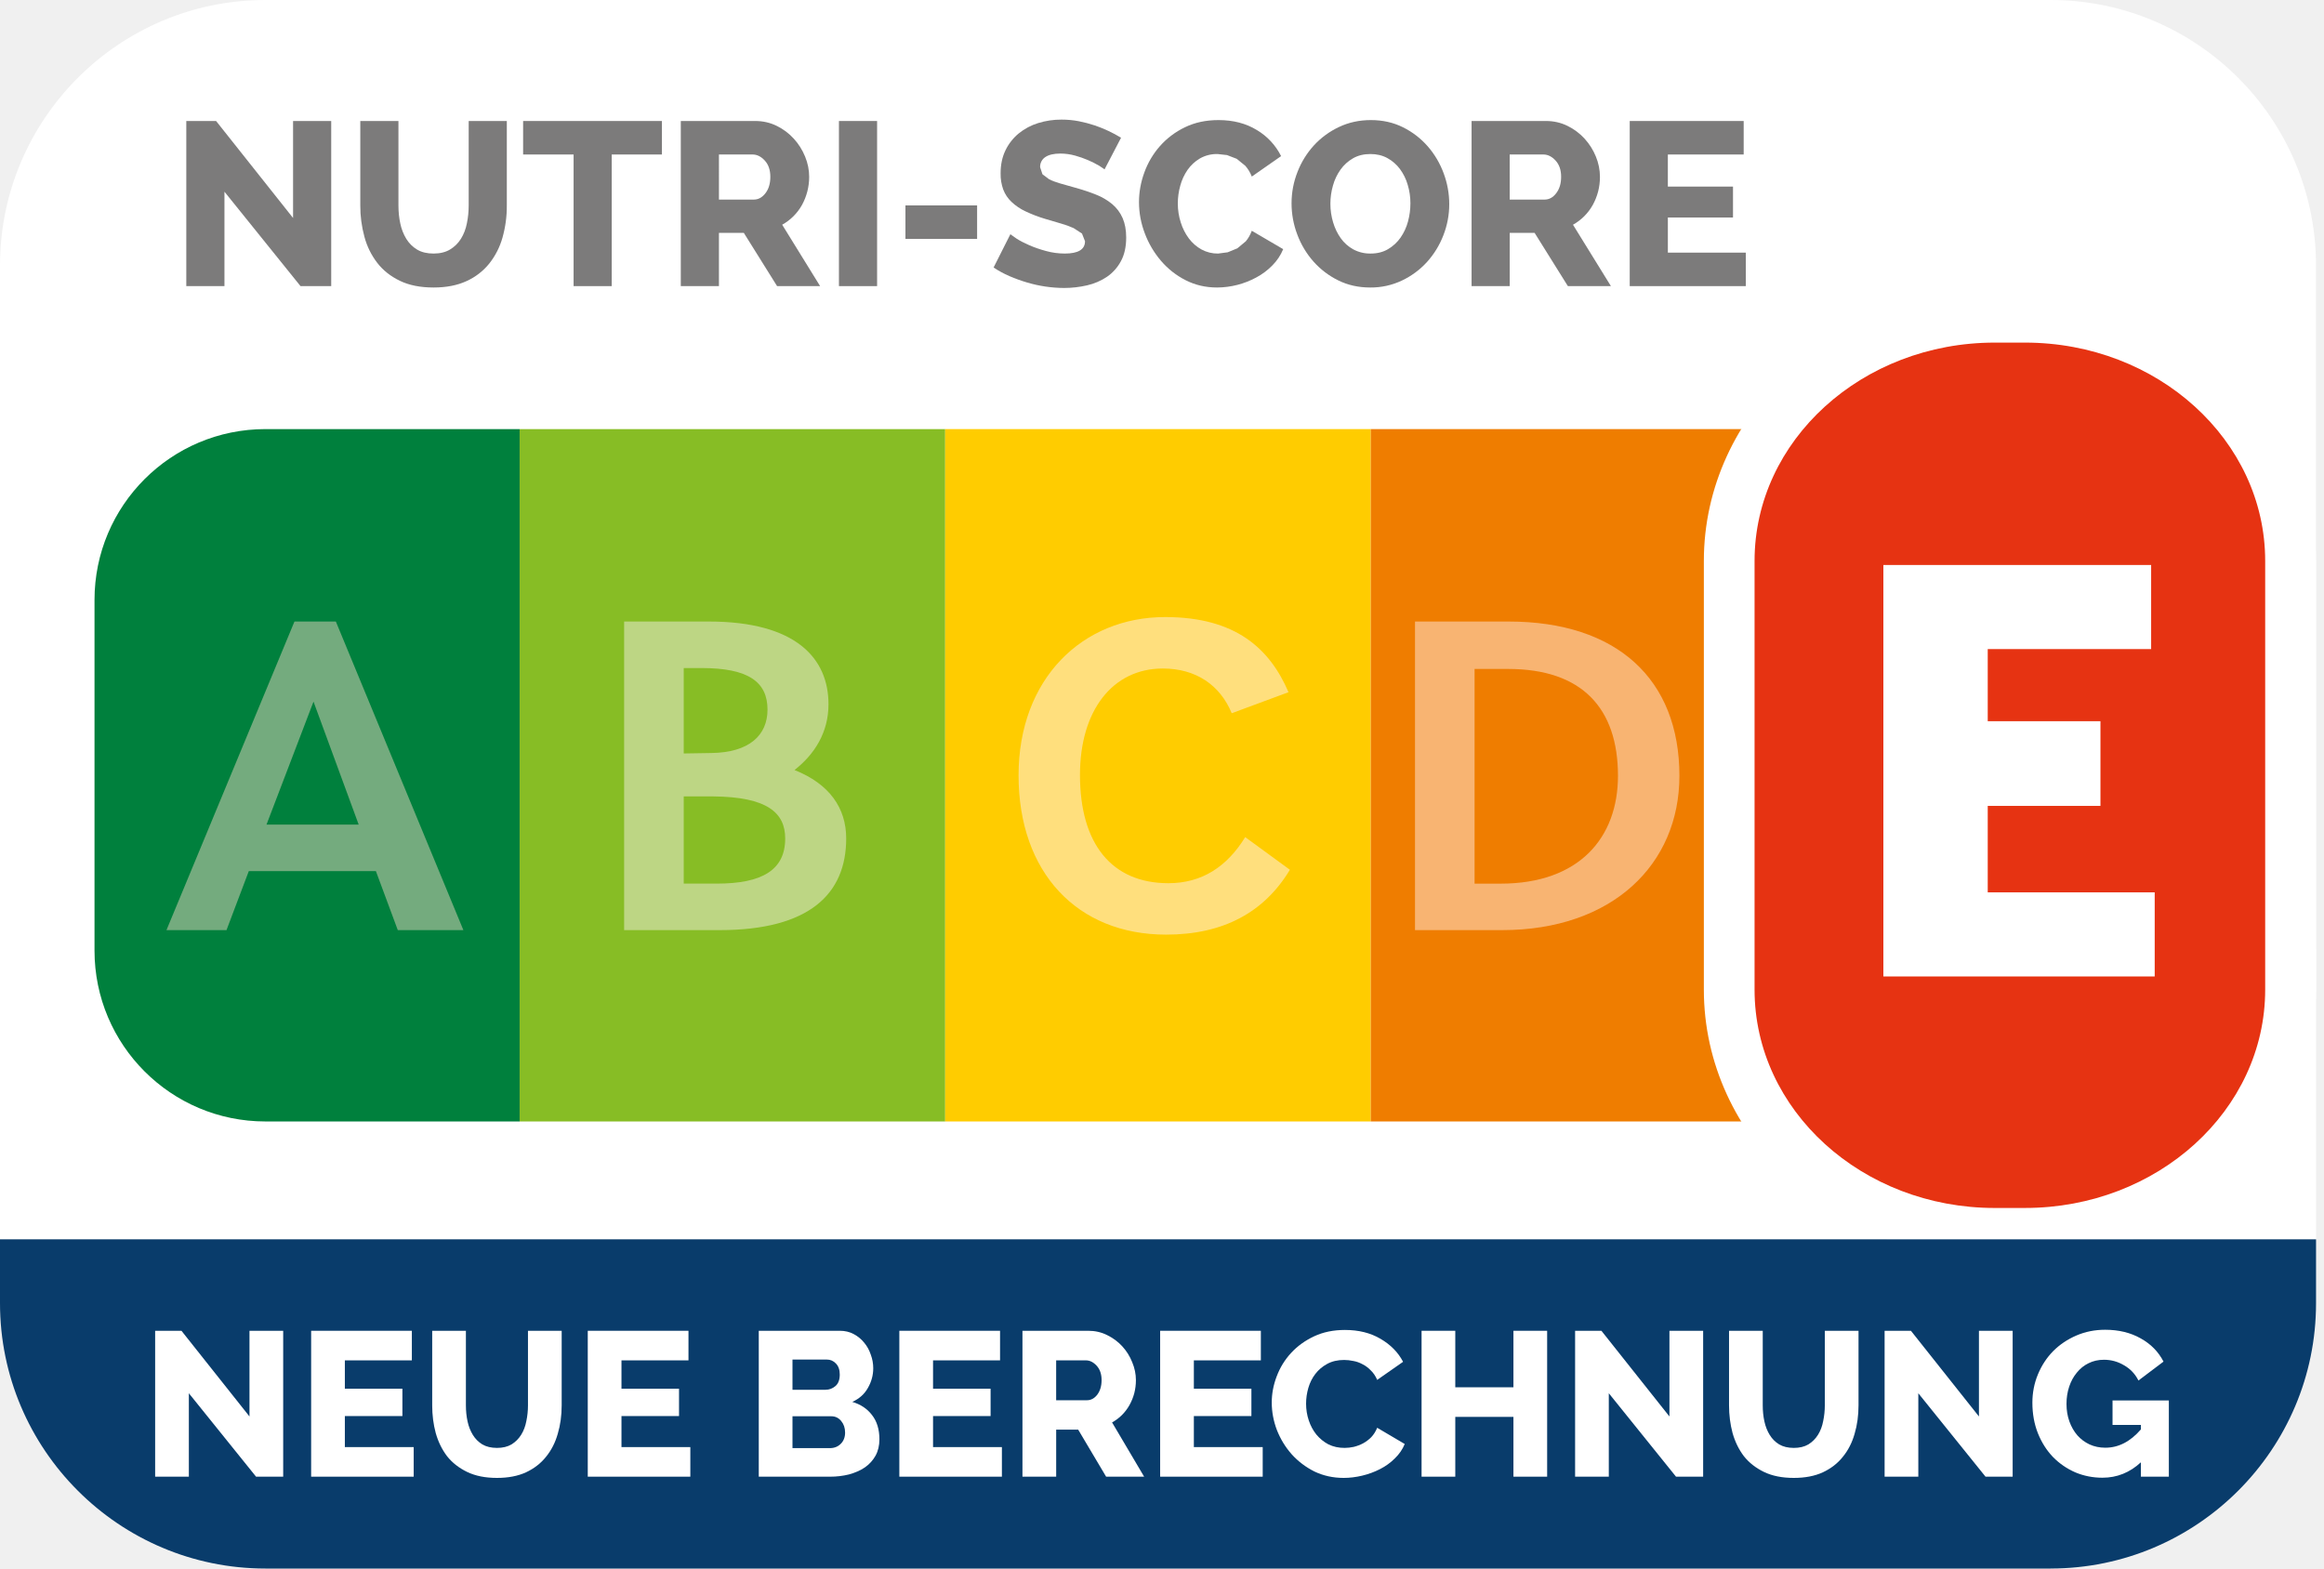
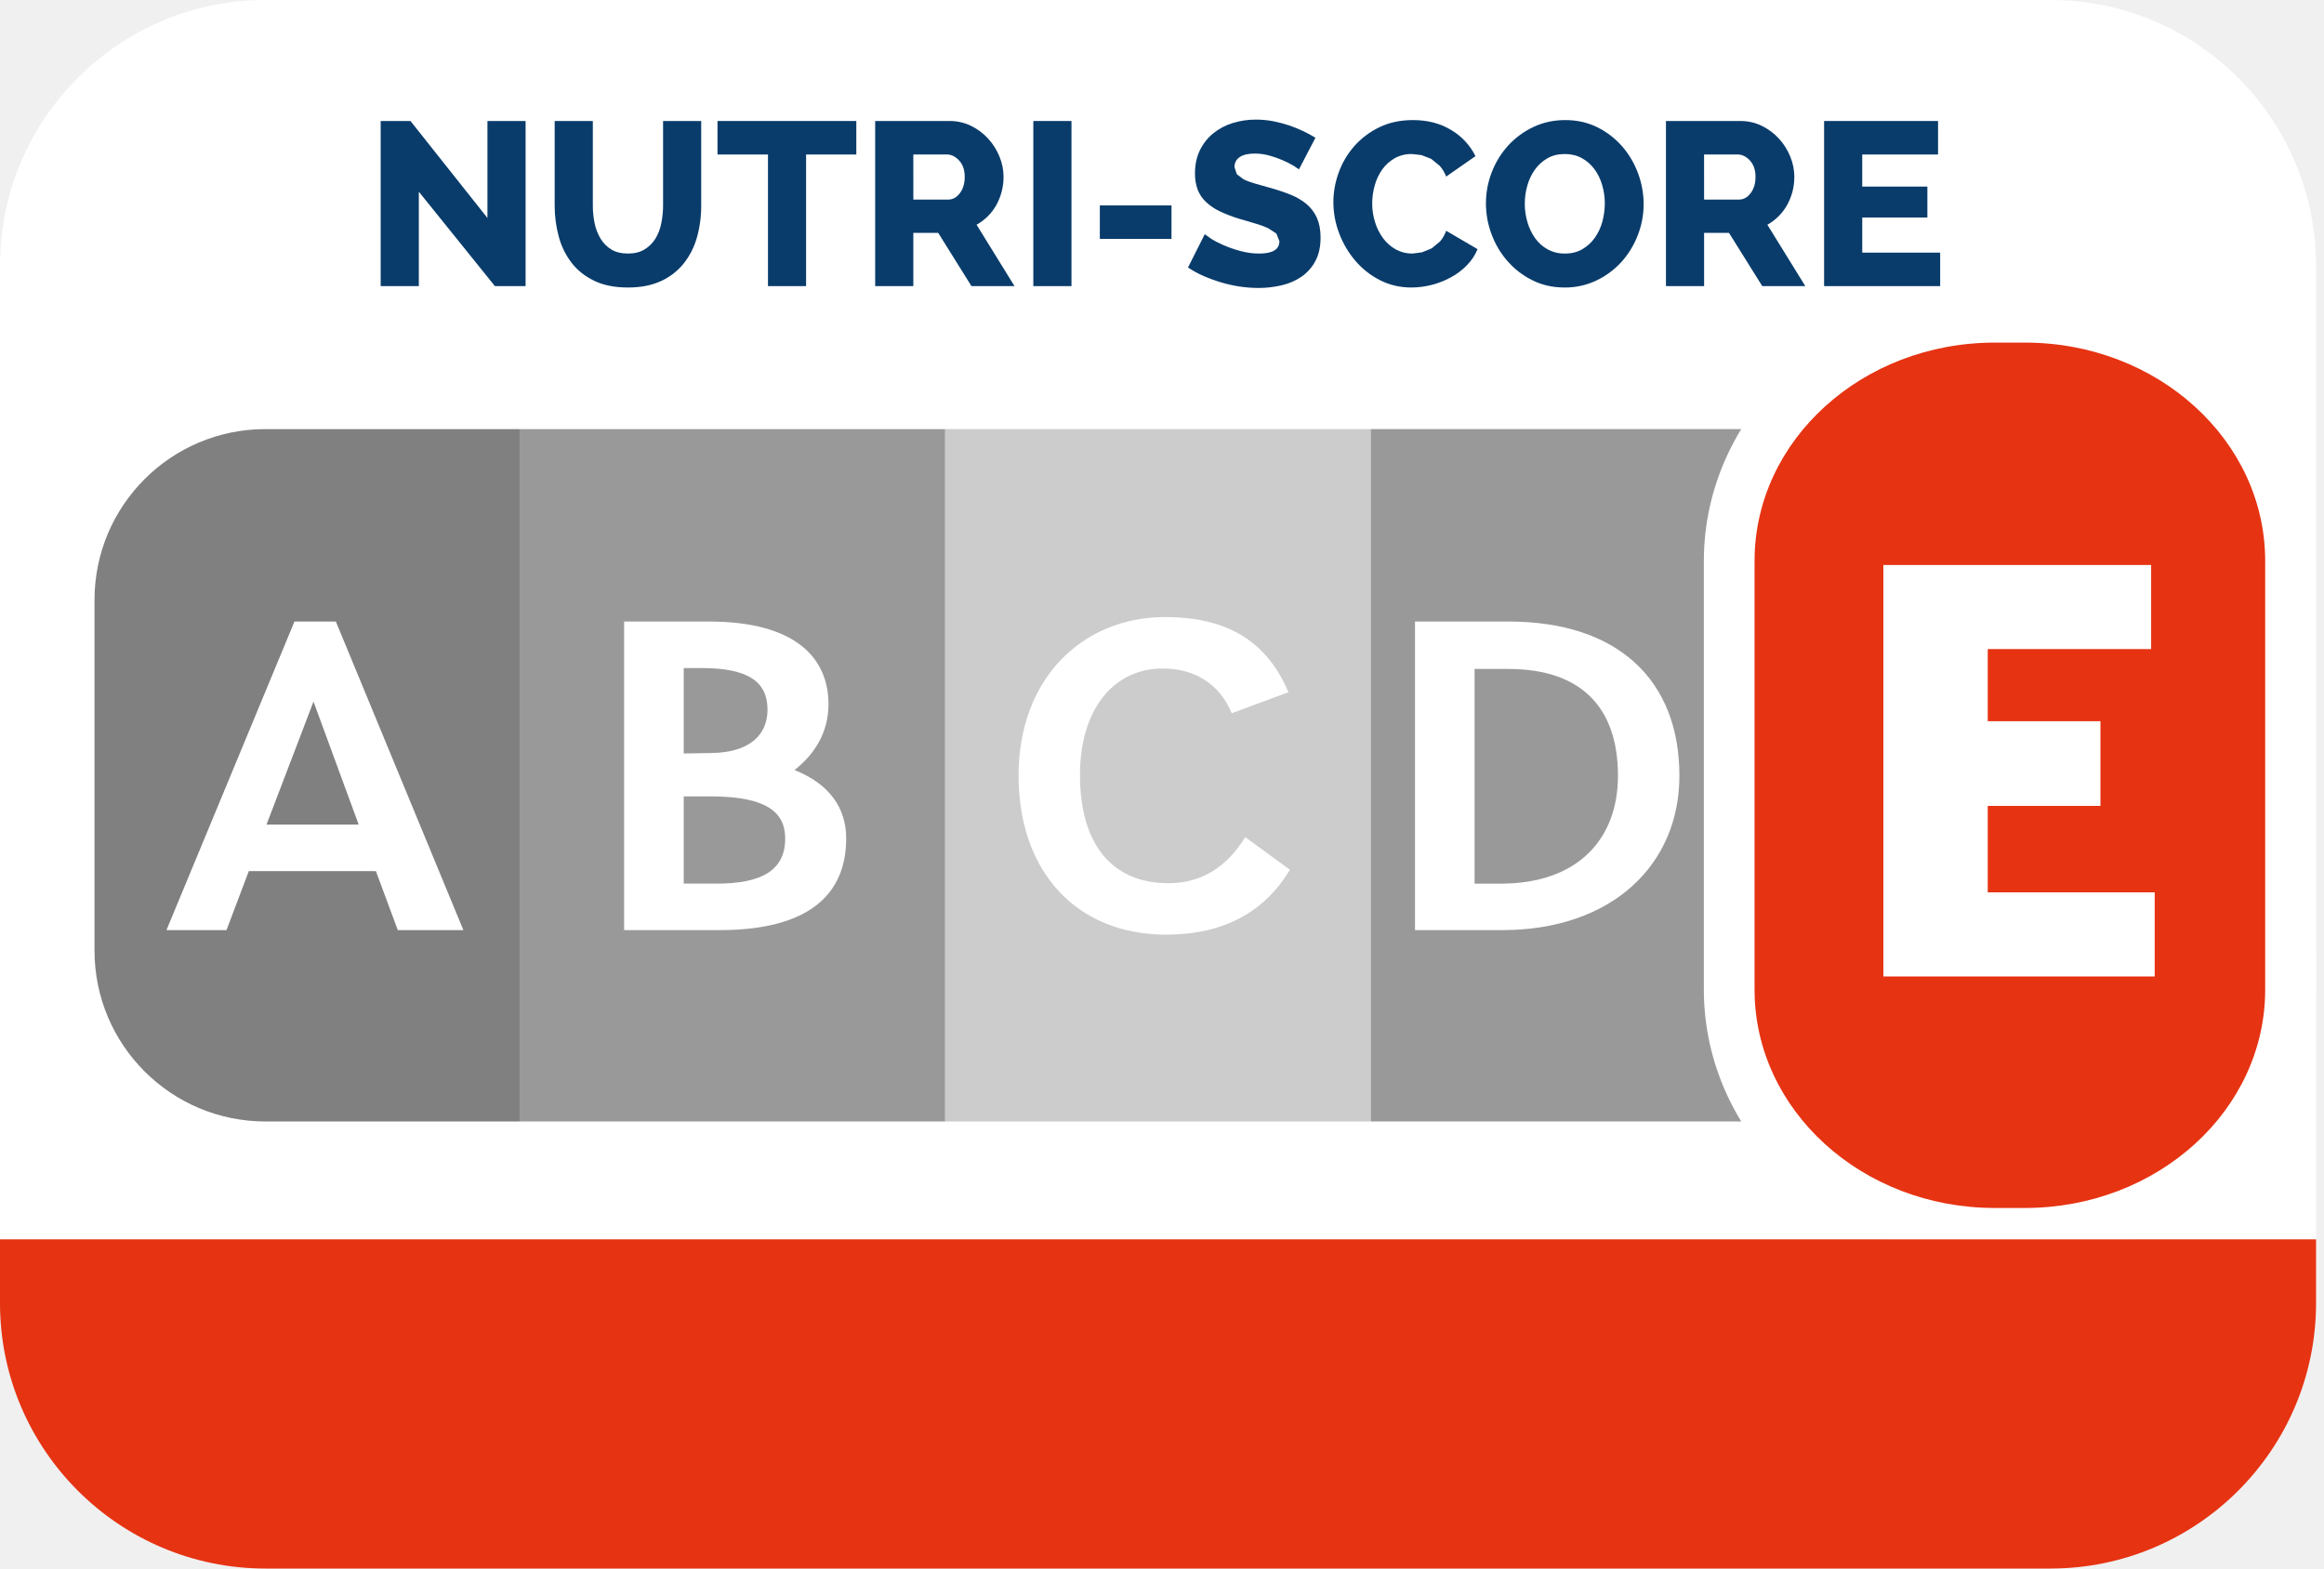
<svg xmlns="http://www.w3.org/2000/svg" id="svg2032" width="240" height="162" version="1.1" viewBox="0 0 240 162">
  <rect style="fill:#ffffff;fill-opacity:1;stroke:none;stroke-width:2.653;stroke-linecap:round;stroke-linejoin:round;paint-order:stroke fill markers" id="rect18499" width="239.178" height="30" x="0" y="98" />
  <defs id="defs2029">
    <clipPath id="clipPath1836" clipPathUnits="userSpaceOnUse">
      <path id="path1838" stroke-width="1" d="M-576.406-131.683h841.89v595.276h-841.89z" />
    </clipPath>
    <clipPath id="clipPath1817" clipPathUnits="userSpaceOnUse">
      <path id="path1819" stroke-width="1" d="M-480.445-91.617h841.89V503.66h-841.89z" />
    </clipPath>
    <clipPath id="clipPath1872" clipPathUnits="userSpaceOnUse">
      <path id="path1874" stroke-width="1" d="M-488.313-132.237h841.89v595.276h-841.89z" />
    </clipPath>
    <clipPath id="clipPath1878" clipPathUnits="userSpaceOnUse">
      <path id="path1880" stroke-width="1" d="M-519.714-136.177h841.89V459.1h-841.89z" />
    </clipPath>
    <clipPath id="clipPath1886" clipPathUnits="userSpaceOnUse">
      <path id="path1888" stroke-width="1" d="M-521.325-134.642h841.89v595.276h-841.89z" />
    </clipPath>
    <clipPath id="clipPath1892" clipPathUnits="userSpaceOnUse">
      <path id="path1894" stroke-width="1" d="M-532.144-130.648h841.89v595.276h-841.89z" />
    </clipPath>
    <clipPath id="clipPath1898" clipPathUnits="userSpaceOnUse">
      <path id="path1900" stroke-width="1" d="M-500.02-102.749h841.89v595.276h-841.89z" />
    </clipPath>
    <clipPath id="clipPath1904" clipPathUnits="userSpaceOnUse">
      <path id="path1906" stroke-width="1" d="M-522.55-115.224h841.89v595.276h-841.89z" />
    </clipPath>
    <clipPath id="clipPath1910" clipPathUnits="userSpaceOnUse">
      <path id="path1912" stroke-width="1" d="M-561.373-85.195h841.89v595.276h-841.89z" />
    </clipPath>
    <clipPath id="clipPath1916" clipPathUnits="userSpaceOnUse">
      <path id="path1918" stroke-width="1" d="M-562.786-87.568h841.89v595.276h-841.89z" />
    </clipPath>
    <clipPath id="clipPath1593" clipPathUnits="userSpaceOnUse">
      <path id="path1595" stroke-width="1" d="M-503.056-291.81h841.89v595.277h-841.89z" />
    </clipPath>
    <clipPath id="clipPath1929" clipPathUnits="userSpaceOnUse">
      <path id="path1931" stroke-width="1" d="M-503.055-239.322h841.89v595.276h-841.89z" />
    </clipPath>
    <clipPath id="clipPath1605" clipPathUnits="userSpaceOnUse">
      <path id="path1607" stroke-width="1" d="M-427.382-279.942h841.89v595.276h-841.89z" />
    </clipPath>
    <clipPath id="clipPath1618" clipPathUnits="userSpaceOnUse">
      <path id="path1620" stroke-width="1" d="M-458.785-283.881h841.89v595.276h-841.89z" />
    </clipPath>
    <clipPath id="clipPath1611" clipPathUnits="userSpaceOnUse">
      <path id="path1613" stroke-width="1" d="M-460.394-282.347h841.89v595.276h-841.89z" />
    </clipPath>
    <clipPath id="clipPath1599" clipPathUnits="userSpaceOnUse">
      <path id="path1601" stroke-width="1" d="M-471.214-278.353h841.89v595.276h-841.89z" />
    </clipPath>
    <clipPath id="clipPath1624" clipPathUnits="userSpaceOnUse">
      <path id="path1626" stroke-width="1" d="M-441.091-250.452h841.89v595.276h-841.89z" />
    </clipPath>
    <clipPath id="clipPath1630" clipPathUnits="userSpaceOnUse">
      <path id="path1632" stroke-width="1" d="M-461.62-262.929h841.89v595.276h-841.89z" />
    </clipPath>
    <clipPath id="clipPath1636" clipPathUnits="userSpaceOnUse">
      <path id="path1638" stroke-width="1" d="M-478.601-250.452h841.89v595.276h-841.89z" />
    </clipPath>
    <clipPath id="clipPath1642" clipPathUnits="userSpaceOnUse">
      <path id="path1644" stroke-width="1" d="M-420.708-232.9h841.89v595.276h-841.89z" />
    </clipPath>
    <clipPath id="clipPath1922" clipPathUnits="userSpaceOnUse">
      <path id="path1924" stroke-width="1" d="M-422.121-235.273h841.89v595.276h-841.89z" />
    </clipPath>
    <clipPath id="clipPath1866" clipPathUnits="userSpaceOnUse">
      <path id="path1868" stroke-width="1" d="M-625.833-291.81h841.89v595.277h-841.89z" />
    </clipPath>
    <clipPath id="clipPath1717" clipPathUnits="userSpaceOnUse">
      <path id="path1719" stroke-width="1" d="M-625.833-239.322h841.89v595.276h-841.89z" />
    </clipPath>
    <clipPath id="clipPath1729" clipPathUnits="userSpaceOnUse">
      <path id="path1731" stroke-width="1" d="M-542.292-239.322h841.89v595.276h-841.89z" />
    </clipPath>
    <clipPath id="clipPath1735" clipPathUnits="userSpaceOnUse">
      <path id="path1737" stroke-width="1" d="M-586.47-262.929h841.89v595.276h-841.89z" />
    </clipPath>
    <clipPath id="clipPath1741" clipPathUnits="userSpaceOnUse">
      <path id="path1743" stroke-width="1" d="M-601.38-250.452h841.89v595.276h-841.89z" />
    </clipPath>
    <clipPath id="clipPath1747" clipPathUnits="userSpaceOnUse">
      <path id="path1749" stroke-width="1" d="M-550.16-279.942h841.89v595.276h-841.89z" />
    </clipPath>
    <clipPath id="clipPath1759" clipPathUnits="userSpaceOnUse">
      <path id="path1761" stroke-width="1" d="M-581.562-283.881h841.89v595.276h-841.89z" />
    </clipPath>
    <clipPath id="clipPath1765" clipPathUnits="userSpaceOnUse">
      <path id="path1767" stroke-width="1" d="M-583.172-282.347h841.89v595.276h-841.89z" />
    </clipPath>
    <clipPath id="clipPath1773" clipPathUnits="userSpaceOnUse">
      <path id="path1775" stroke-width="1" d="M-593.991-278.353h841.89v595.276h-841.89z" />
    </clipPath>
    <clipPath id="clipPath1779" clipPathUnits="userSpaceOnUse">
      <path id="path1781" stroke-width="1" d="M-563.464-232.9h841.89v595.276h-841.89z" />
    </clipPath>
    <clipPath id="clipPath1785" clipPathUnits="userSpaceOnUse">
      <path id="path1787" stroke-width="1" d="M-564.877-235.273h841.89v595.276h-841.89z" />
    </clipPath>
    <clipPath id="clipPath1792" clipPathUnits="userSpaceOnUse">
      <path id="path1794" stroke-width="1" d="M-503.055-216.392h841.89v595.276h-841.89z" />
    </clipPath>
    <clipPath id="clipPath1753" clipPathUnits="userSpaceOnUse">
      <path id="path1755" stroke-width="1" d="M-503.055-163.905h841.89v595.276h-841.89z" />
    </clipPath>
    <clipPath id="clipPath1723" clipPathUnits="userSpaceOnUse">
      <path id="path1725" stroke-width="1" d="M-419.514-163.905h841.89v595.276h-841.89z" />
    </clipPath>
    <clipPath id="clipPath1798" clipPathUnits="userSpaceOnUse">
      <path id="path1800" stroke-width="1" d="M-427.382-204.525h841.89v595.276h-841.89z" />
    </clipPath>
    <clipPath id="clipPath1804" clipPathUnits="userSpaceOnUse">
      <path id="path1806" stroke-width="1" d="M-458.784-208.465h841.89v595.276h-841.89z" />
    </clipPath>
    <clipPath id="clipPath1810" clipPathUnits="userSpaceOnUse">
      <path id="path1812" stroke-width="1" d="M-460.394-206.93h841.89v595.276h-841.89z" />
    </clipPath>
    <clipPath id="clipPath1823" clipPathUnits="userSpaceOnUse">
      <path id="path1825" stroke-width="1" d="M-471.213-202.936h841.89V392.34h-841.89z" />
    </clipPath>
    <clipPath id="clipPath1830" clipPathUnits="userSpaceOnUse">
      <path id="path1832" stroke-width="1" d="M-437.456-175.036h841.89V420.24h-841.89z" />
    </clipPath>
    <clipPath id="clipPath1848" clipPathUnits="userSpaceOnUse">
      <path id="path1850" stroke-width="1" d="M-480.209-175.036h841.89V420.24h-841.89z" />
    </clipPath>
    <clipPath id="clipPath1842" clipPathUnits="userSpaceOnUse">
      <path id="path1844" stroke-width="1" d="M-460.551-157.483h841.89v595.276h-841.89z" />
    </clipPath>
    <clipPath id="clipPath1854" clipPathUnits="userSpaceOnUse">
      <path id="path1856" stroke-width="1" d="M-461.964-159.856h841.89V435.42h-841.89z" />
    </clipPath>
    <clipPath id="clipPath1860" clipPathUnits="userSpaceOnUse">
      <path id="path1862" stroke-width="1" d="M-452.876-180.763h841.89v595.276h-841.89z" />
    </clipPath>
    <clipPath id="clipPath1648" clipPathUnits="userSpaceOnUse">
      <path id="path1650" stroke-width="1" d="M-625.835-216.392h841.89v595.276h-841.89z" />
    </clipPath>
    <clipPath id="clipPath1655" clipPathUnits="userSpaceOnUse">
      <path id="path1657" stroke-width="1" d="M-625.833-163.905h841.89v595.276h-841.89z" />
    </clipPath>
    <clipPath id="clipPath1661" clipPathUnits="userSpaceOnUse">
      <path id="path1663" stroke-width="1" d="M-542.292-163.905h841.89v595.276h-841.89z" />
    </clipPath>
    <clipPath id="clipPath1673" clipPathUnits="userSpaceOnUse">
      <path id="path1675" stroke-width="1" d="M-550.16-204.525h841.89v595.276h-841.89z" />
    </clipPath>
    <clipPath id="clipPath1667" clipPathUnits="userSpaceOnUse">
      <path id="path1669" stroke-width="1" d="M-581.562-208.465h841.89v595.276h-841.89z" />
    </clipPath>
    <clipPath id="clipPath1687" clipPathUnits="userSpaceOnUse">
      <path id="path1689" stroke-width="1" d="M-583.173-206.93h841.89v595.276h-841.89z" />
    </clipPath>
    <clipPath id="clipPath1680" clipPathUnits="userSpaceOnUse">
      <path id="path1682" stroke-width="1" d="M-593.993-202.935h841.89V392.34h-841.89z" />
    </clipPath>
    <clipPath id="clipPath1693" clipPathUnits="userSpaceOnUse">
      <path id="path1695" stroke-width="1" d="M-561.868-175.036h841.89V420.24h-841.89z" />
    </clipPath>
    <clipPath id="clipPath1699" clipPathUnits="userSpaceOnUse">
      <path id="path1701" stroke-width="1" d="M-582.388-187.512h841.89v595.276h-841.89z" />
    </clipPath>
    <clipPath id="clipPath1705" clipPathUnits="userSpaceOnUse">
      <path id="path1707" stroke-width="1" d="M-603.22-157.483h841.89v595.276h-841.89z" />
    </clipPath>
    <clipPath id="clipPath1711" clipPathUnits="userSpaceOnUse">
      <path id="path1713" stroke-width="1" d="M-604.633-159.856h841.89V435.42h-841.89z" />
    </clipPath>
    <clipPath id="clipPath1836-3" clipPathUnits="userSpaceOnUse">
      <path id="path1838-6" stroke-width="1" d="M-576.406-131.683h841.89v595.276h-841.89z" />
    </clipPath>
    <clipPath id="clipPath1817-7" clipPathUnits="userSpaceOnUse">
      <path id="path1819-5" stroke-width="1" d="M-480.445-91.617h841.89V503.66h-841.89z" />
    </clipPath>
    <clipPath id="clipPath1872-3" clipPathUnits="userSpaceOnUse">
      <path id="path1874-5" stroke-width="1" d="M-488.313-132.237h841.89v595.276h-841.89z" />
    </clipPath>
    <clipPath id="clipPath1878-6" clipPathUnits="userSpaceOnUse">
      <path id="path1880-2" stroke-width="1" d="M-519.714-136.177h841.89V459.1h-841.89z" />
    </clipPath>
    <clipPath id="clipPath1886-9" clipPathUnits="userSpaceOnUse">
      <path id="path1888-1" stroke-width="1" d="M-521.325-134.642h841.89v595.276h-841.89z" />
    </clipPath>
    <clipPath id="clipPath1892-2" clipPathUnits="userSpaceOnUse">
      <path id="path1894-7" stroke-width="1" d="M-532.144-130.648h841.89v595.276h-841.89z" />
    </clipPath>
    <clipPath id="clipPath1898-0" clipPathUnits="userSpaceOnUse">
      <path id="path1900-9" stroke-width="1" d="M-500.02-102.749h841.89v595.276h-841.89z" />
    </clipPath>
    <clipPath id="clipPath1904-3" clipPathUnits="userSpaceOnUse">
      <path id="path1906-6" stroke-width="1" d="M-522.55-115.224h841.89v595.276h-841.89z" />
    </clipPath>
    <clipPath id="clipPath1910-0" clipPathUnits="userSpaceOnUse">
      <path id="path1912-6" stroke-width="1" d="M-561.373-85.195h841.89v595.276h-841.89z" />
    </clipPath>
    <clipPath id="clipPath1916-2" clipPathUnits="userSpaceOnUse">
      <path id="path1918-6" stroke-width="1" d="M-562.786-87.568h841.89v595.276h-841.89z" />
    </clipPath>
    <clipPath id="clipPath2322" clipPathUnits="userSpaceOnUse">
      <path id="path2324" stroke-width="1" d="M-537.03-102.748h841.89v595.276h-841.89z" />
    </clipPath>
+     <clipPath id="clipPath1605-8" clipPathUnits="userSpaceOnUse">
+       <path id="path1607-3" stroke-width="1" d="m -427.382,-279.942 h 841.89 v 595.276 h -841.89 z" />
+     </clipPath>
+     <clipPath id="clipPath1618-5" clipPathUnits="userSpaceOnUse">
+       <path id="path1620-1" stroke-width="1" d="m -458.785,-283.881 h 841.89 v 595.276 h -841.89 z" />
+     </clipPath>
+     <clipPath id="clipPath1611-2" clipPathUnits="userSpaceOnUse">
+       <path id="path1613-0" stroke-width="1" d="m -460.394,-282.347 h 841.89 v 595.276 h -841.89 z" />
+     </clipPath>
+     <clipPath id="clipPath1599-1" clipPathUnits="userSpaceOnUse">
+       <path id="path1601-6" stroke-width="1" d="m -471.214,-278.353 h 841.89 v 595.276 h -841.89 z" />
+     </clipPath>
  </defs>
-   <g id="layer1">
-     <g id="g2493">
-       <g id="g2395" fill-opacity="1" fill-rule="nonzero" stroke="none">
-         <path id="path612" fill="#fff" d="M239.174 27.41c0-15.112-12.296-27.41-27.408-27.41H27.411C12.295 0 .001 12.298.001 27.41v70.768c0 15.117 12.294 27.41 27.41 27.41h162.413A31.607 31.607 0 0 0 206 130h3.118c16.568 0 30.045-12.466 30.045-27.79v-3.793l.011-.239z" clip-path="url(#clipPath1836-3)" />
-         <path id="path616" fill="#00803d" d="M27.411 115.826h26.252V44.318H27.41a17.647 17.647 0 0 0-17.65 17.647v36.211a17.65 17.65 0 0 0 17.65 17.65" clip-path="url(#clipPath1817-7)" />
-         <path id="path620" fill="#7c7b7b" d="M23.179 19.799v9.751h-3.94V12.497h3.077l7.949 10.016V12.497h3.939V29.55h-3.17z" />
-         <path id="path632" fill="#7c7b7b" d="M44.774 26.187c.67 0 1.24-.139 1.704-.419.465-.28.843-.653 1.13-1.117.289-.465.492-.997.61-1.597.122-.6.184-1.214.184-1.839v-8.719h3.937v8.72a11.894 11.894 0 0 1-.444 3.314 7.635 7.635 0 0 1-1.37 2.692 6.413 6.413 0 0 1-2.353 1.814c-.953.437-2.085.658-3.398.658-1.362 0-2.522-.23-3.484-.695-.96-.464-1.742-1.084-2.34-1.863a7.608 7.608 0 0 1-1.321-2.7 12.062 12.062 0 0 1-.422-3.22v-8.72h3.94v8.72c0 .655.063 1.282.193 1.875a4.965 4.965 0 0 0 .623 1.585c.289.463.66.832 1.116 1.103.457.274 1.022.408 1.695.408" clip-path="url(#clipPath1872-3)" />
-         <path id="path636" fill="#7c7b7b" d="M68.358 15.957h-5.186V29.55h-3.937V15.957h-5.212v-3.46h14.335z" />
-         <path id="path648" fill="#7c7b7b" d="M70.306 29.55V12.497h7.686c.801 0 1.543.17 2.223.505.68.335 1.266.777 1.763 1.322.496.545.882 1.16 1.165 1.849.282.688.42 1.384.42 2.09a5.991 5.991 0 0 1-.742 2.906 5.283 5.283 0 0 1-2.044 2.041l3.917 6.34H80.25l-3.436-5.499h-2.569v5.5zm3.94-8.937h3.6c.464 0 .866-.216 1.203-.658.338-.441.504-1.004.504-1.692 0-.706-.192-1.265-.576-1.684-.384-.415-.801-.622-1.25-.622h-3.482z" />
-         <path id="path650" fill="#7c7b7b" d="M86.638 12.497h3.94V29.55h-3.94z" />
-         <path id="path652" fill="#7c7b7b" d="M93.506 21.215h7.4v3.46h-7.4z" />
-         <path id="path664" fill="#7c7b7b" d="M114.068 17.493l-.53-.362a10.504 10.504 0 0 0-2.497-1.057 5.67 5.67 0 0 0-1.536-.214c-.675 0-1.19.119-1.551.36a1.185 1.185 0 0 0-.539 1.056l.24.722.685.514c.295.152.664.294 1.105.422.44.128.947.273 1.525.432.817.225 1.554.468 2.21.733a6.075 6.075 0 0 1 1.68.984c.464.393.822.87 1.069 1.43.247.56.373 1.234.373 2.017 0 .96-.181 1.772-.54 2.436a4.568 4.568 0 0 1-1.429 1.611 6.073 6.073 0 0 1-2.054.89 10.502 10.502 0 0 1-2.39.275 13.622 13.622 0 0 1-3.82-.565 15.906 15.906 0 0 1-1.825-.66 10.142 10.142 0 0 1-1.635-.889l1.732-3.436.647.457c.353.227.785.45 1.297.673.512.225 1.088.426 1.728.6a7.311 7.311 0 0 0 1.947.265c1.394 0 2.09-.426 2.09-1.273l-.312-.792-.865-.563a9.249 9.249 0 0 0-1.297-.47l-1.631-.481a14.214 14.214 0 0 1-2.044-.781 5.457 5.457 0 0 1-1.44-.974 3.443 3.443 0 0 1-.853-1.27 4.656 4.656 0 0 1-.275-1.682c0-.898.167-1.688.503-2.377a5.154 5.154 0 0 1 1.368-1.743 5.958 5.958 0 0 1 2.006-1.07 8.038 8.038 0 0 1 2.414-.358c.61 0 1.203.055 1.779.166.576.114 1.125.258 1.644.432a13.781 13.781 0 0 1 2.725 1.273z" clip-path="url(#clipPath1878-6)" />
-         <path id="path668" fill="#7c7b7b" d="M117.624 20.88c0-1.024.18-2.046.551-3.063a8.47 8.47 0 0 1 1.609-2.725 8.134 8.134 0 0 1 2.584-1.947c1.015-.496 2.172-.743 3.47-.743 1.52 0 2.842.344 3.963 1.032a6.494 6.494 0 0 1 2.498 2.69l-3.026 2.112a3.661 3.661 0 0 0-.673-1.116l-.89-.72-.995-.384-.975-.108a3.509 3.509 0 0 0-1.825.457 4.085 4.085 0 0 0-1.273 1.176 5.298 5.298 0 0 0-.755 1.633 6.845 6.845 0 0 0-.254 1.85c0 .672.102 1.321.303 1.946a5.5 5.5 0 0 0 .838 1.657c.362.479.797.86 1.309 1.141a3.5 3.5 0 0 0 1.706.42l.997-.131.995-.41.868-.72c.253-.296.463-.662.624-1.092l3.242 1.898a5.168 5.168 0 0 1-1.119 1.681 6.852 6.852 0 0 1-1.668 1.247 8.569 8.569 0 0 1-4.036 1.033c-1.183 0-2.269-.252-3.253-.755a8.27 8.27 0 0 1-2.547-2.006 9.478 9.478 0 0 1-1.668-2.833 8.993 8.993 0 0 1-.6-3.22" clip-path="url(#clipPath1886-9)" />
-         <path id="path672" fill="#7c7b7b" d="M141.499 29.694c-1.216 0-2.322-.247-3.315-.744a8.3 8.3 0 0 1-2.558-1.957 8.878 8.878 0 0 1-1.657-2.776 9.026 9.026 0 0 1-.59-3.216c0-1.12.204-2.202.614-3.244a8.757 8.757 0 0 1 1.704-2.751 8.34 8.34 0 0 1 2.595-1.896c1-.472 2.094-.708 3.277-.708 1.216 0 2.324.247 3.315.743a8.24 8.24 0 0 1 2.56 1.97 8.91 8.91 0 0 1 1.644 2.786 9.104 9.104 0 0 1 .576 3.171 8.791 8.791 0 0 1-.612 3.242 8.85 8.85 0 0 1-1.692 2.752 8.313 8.313 0 0 1-2.582 1.908 7.472 7.472 0 0 1-3.28.72m-4.108-8.644c0 .655.094 1.29.278 1.907.183.617.448 1.165.792 1.646a3.884 3.884 0 0 0 1.297 1.154 3.641 3.641 0 0 0 1.79.43c.689 0 1.289-.152 1.8-.457a4.11 4.11 0 0 0 1.287-1.187 5.284 5.284 0 0 0 .768-1.657 7.26 7.26 0 0 0 .252-1.885c0-.657-.093-1.295-.278-1.91a5.131 5.131 0 0 0-.803-1.634 4.01 4.01 0 0 0-1.298-1.13c-.512-.28-1.097-.419-1.754-.419-.687 0-1.287.148-1.799.444a4.094 4.094 0 0 0-1.286 1.165 5.26 5.26 0 0 0-.78 1.644 6.76 6.76 0 0 0-.266 1.889" clip-path="url(#clipPath1892-2)" />
-         <path id="path676" fill="#7c7b7b" d="M151.97 29.55V12.497h7.686c.8 0 1.54.17 2.222.505a5.892 5.892 0 0 1 1.765 1.322c.497.545.883 1.16 1.165 1.849a5.539 5.539 0 0 1 .42 2.09 6.16 6.16 0 0 1-.19 1.522 6.029 6.029 0 0 1-.554 1.384 5.274 5.274 0 0 1-2.041 2.041l3.917 6.34h-4.445l-3.435-5.499h-2.571v5.5zm3.939-8.937h3.603c.464 0 .865-.216 1.2-.658.338-.441.506-1.004.506-1.692 0-.706-.192-1.265-.576-1.684-.384-.415-.803-.622-1.249-.622h-3.487z" />
-         <path id="path680" fill="#7c7b7b" d="M180.289 26.092v3.458h-11.987V12.497h11.768v3.46h-7.83v3.314h6.727v3.193h-6.726v3.628z" />
-         <path id="path682" fill="#87bd25" d="M97.613 115.826H53.66V44.318h43.952z" />
-         <path id="path684" fill="#fc0" d="M141.562 115.826h-43.95V44.318h43.95z" />
-         <path id="path686" fill="#ef7d00" d="M185.515 115.826h-43.953V44.318h43.953z" />
-         <path id="path700" fill="#74ab7e" d="M27.522 85.165l4.854-12.702 4.666 12.702zm7.163-20.97h-4.277L17.19 96.065h6.2l2.304-6.097h13.124l2.262 6.097h6.775z" />
-         <path id="path712" fill="#bdd684" d="M70.609 91.26v-9.006h3.027c5.625.045 7.452 1.708 7.452 4.341 0 3.28-2.405 4.665-7.068 4.665zm0-13.441v-8.823h1.827c4.855 0 6.825 1.432 6.825 4.297 0 2.632-1.875 4.433-5.817 4.48zm2.597-13.627h-8.752v31.872h9.855c9.28 0 13.078-3.74 13.078-9.469 0-3.142-1.733-5.634-5.339-7.066 2.068-1.618 3.51-3.88 3.51-6.792 0-4.712-3.318-8.545-12.352-8.545" clip-path="url(#clipPath1898-0)" />
-         <path id="path716" fill="#ffdf7d" d="M120.327 63.73c-8.556 0-15.14 6.376-15.14 16.353 0 10.027 6.057 16.447 15.237 16.447 5.912 0 10.142-2.31 12.784-6.7l-4.615-3.372c-1.873 3.05-4.468 4.76-7.929 4.76-5.865 0-9.135-4.067-9.135-11.181 0-6.652 3.365-10.992 8.557-10.992 3.414 0 5.912 1.708 7.115 4.618l5.863-2.171c-1.922-4.48-5.43-7.761-12.737-7.761" clip-path="url(#clipPath1904-3)" />
-         <path id="path720" fill="#fff" d="M206 129.998c-16.566 0-30.043-12.466-30.043-27.788V57.936c0-15.324 13.477-27.79 30.043-27.79h3.118c16.568 0 30.045 12.466 30.045 27.79v44.274c0 15.322-13.477 27.788-30.045 27.788z" clip-path="url(#clipPath1910-0)" />
-         <path id="path724" fill="#e63312" d="M209.118 124.761H206c-13.7 0-24.806-10.096-24.806-22.55V57.935c0-12.455 11.106-22.551 24.806-22.551h3.118c13.702 0 24.808 10.096 24.808 22.55v44.275c0 12.455-11.106 22.551-24.808 22.551" clip-path="url(#clipPath1916-2)" />
-         <path id="path728" fill="#fff" d="M194.496 100.849V58.353h27.653v8.684h-16.875v7.45h11.64v8.747h-11.64v8.93h17.243v8.685z" />
-         <path id="path740" fill="#f8b472" d="M152.28 91.262V69.09h3.463c7.642 0 11.345 4.065 11.345 11.04 0 6.376-3.992 11.133-12.113 11.133zm3.512-27.07h-9.664v31.872h8.99c11.392 0 18.315-6.788 18.315-15.935 0-9.976-6.442-15.937-17.641-15.937" clip-path="url(#clipPath2322)" />
-       </g>
-     </g>
-   </g>
-   <path id="path16330" clip-path="url(#clipPath1593)" style="fill:#093c6b;fill-opacity:1;fill-rule:nonzero;stroke:none" d="M 0 33.997 L 0 27.407 C 2.3684734e-15 12.296 12.298 -0.003 27.412 -0.003 L 211.77 -0.003 L 211.77 -0.001 C 226.882 -0.001 239.178 12.295 239.178 27.407 L 239.178 33.997 L 0 33.997 z " transform="matrix(1,0,0,-1,0,161.997)" />
-   <g id="g5892">
-     <path d="m 19.503,143.896 v 8.617 h -3.481 v -15.069 h 2.717 l 7.025,8.851 v -8.851 h 3.481 v 15.069 h -2.802 z" style="font-weight:800;font-size:21.224px;line-height:1.25;font-family:Raleway;-inkscape-font-specification:'Raleway Ultra-Bold';fill:#ffffff;stroke-width:0.531" id="path5719" />
-     <path d="m 42.722,149.457 v 3.056 H 32.132 v -15.069 h 10.4 v 3.056 h -6.919 v 2.929 h 5.943 v 2.823 h -5.943 v 3.205 z" style="font-weight:800;font-size:21.224px;line-height:1.25;font-family:Raleway;-inkscape-font-specification:'Raleway Ultra-Bold';fill:#ffffff;stroke-width:0.531" id="path5721" />
-     <path d="m 51.318,149.542 q 0.891,0 1.507,-0.361 0.616,-0.382 0.998,-0.998 0.382,-0.616 0.531,-1.401 0.17,-0.807 0.17,-1.634 v -7.704 h 3.481 v 7.704 q 0,1.571 -0.403,2.929 -0.382,1.358 -1.21,2.377 -0.807,1.019 -2.08,1.613 -1.252,0.573 -2.993,0.573 -1.804,0 -3.078,-0.616 -1.273,-0.616 -2.08,-1.634 -0.785,-1.04 -1.167,-2.398 -0.361,-1.358 -0.361,-2.844 v -7.704 h 3.481 v 7.704 q 0,0.87 0.17,1.655 0.17,0.785 0.552,1.401 0.382,0.616 0.976,0.976 0.616,0.361 1.507,0.361 z" style="font-weight:800;font-size:21.224px;line-height:1.25;font-family:Raleway;-inkscape-font-specification:'Raleway Ultra-Bold';fill:#ffffff;stroke-width:0.531" id="path5723" />
-     <path d="m 71.29,149.457 v 3.056 H 60.699 v -15.069 h 10.4 v 3.056 h -6.919 v 2.929 h 5.943 v 2.823 h -5.943 v 3.205 z" style="font-weight:800;font-size:21.224px;line-height:1.25;font-family:Raleway;-inkscape-font-specification:'Raleway Ultra-Bold';fill:#ffffff;stroke-width:0.531" id="path5725" />
-     <path d="m 90.817,148.651 q 0,0.976 -0.403,1.698 -0.403,0.722 -1.104,1.21 -0.7,0.467 -1.634,0.722 -0.934,0.233 -1.974,0.233 h -7.344 v -15.069 h 8.384 q 0.785,0 1.422,0.34 0.637,0.34 1.082,0.891 0.446,0.531 0.679,1.231 0.255,0.679 0.255,1.401 0,1.082 -0.552,2.038 -0.531,0.955 -1.613,1.443 1.295,0.382 2.038,1.358 0.764,0.976 0.764,2.504 z m -3.544,-0.7 q 0,-0.7 -0.403,-1.189 -0.403,-0.488 -1.019,-0.488 h -4.011 v 3.29 h 3.863 q 0.679,0 1.125,-0.446 0.446,-0.446 0.446,-1.167 z m -5.433,-7.535 v 3.12 h 3.417 q 0.573,0 1.019,-0.382 0.446,-0.382 0.446,-1.189 0,-0.743 -0.403,-1.146 -0.382,-0.403 -0.934,-0.403 z" style="font-weight:800;font-size:21.224px;line-height:1.25;font-family:Raleway;-inkscape-font-specification:'Raleway Ultra-Bold';fill:#ffffff;stroke-width:0.531" id="path5727" />
-     <path d="m 103.466,149.457 v 3.056 H 92.875 v -15.069 h 10.4 v 3.056 h -6.919 v 2.929 h 5.943 v 2.823 h -5.943 v 3.205 z" style="font-weight:800;font-size:21.224px;line-height:1.25;font-family:Raleway;-inkscape-font-specification:'Raleway Ultra-Bold';fill:#ffffff;stroke-width:0.531" id="path5729" />
-     <path d="m 105.589,152.513 v -15.069 h 6.792 q 1.061,0 1.953,0.446 0.913,0.446 1.571,1.167 0.658,0.722 1.019,1.634 0.382,0.913 0.382,1.847 0,0.7 -0.17,1.358 -0.17,0.637 -0.488,1.21 -0.318,0.573 -0.785,1.04 -0.446,0.446 -1.019,0.764 l 3.311,5.603 h -3.926 l -2.886,-4.86 h -2.271 v 4.86 z m 3.481,-7.895 h 3.184 q 0.616,0 1.061,-0.573 0.446,-0.594 0.446,-1.507 0,-0.934 -0.509,-1.486 -0.509,-0.552 -1.104,-0.552 h -3.078 z" style="font-weight:800;font-size:21.224px;line-height:1.25;font-family:Raleway;-inkscape-font-specification:'Raleway Ultra-Bold';fill:#ffffff;stroke-width:0.531" id="path5731" />
-     <path d="m 130.4,149.457 v 3.056 h -10.591 v -15.069 h 10.4 v 3.056 h -6.919 v 2.929 h 5.943 v 2.823 h -5.943 v 3.205 z" style="font-weight:800;font-size:21.224px;line-height:1.25;font-family:Raleway;-inkscape-font-specification:'Raleway Ultra-Bold';fill:#ffffff;stroke-width:0.531" id="path5733" />
-     <path d="m 131.334,144.851 q 0,-1.358 0.509,-2.695 0.509,-1.358 1.486,-2.42 0.976,-1.061 2.377,-1.719 1.401,-0.658 3.184,-0.658 2.122,0 3.672,0.913 1.571,0.913 2.335,2.377 l -2.674,1.868 q -0.255,-0.594 -0.658,-0.976 -0.382,-0.403 -0.849,-0.637 -0.467,-0.255 -0.955,-0.34 -0.488,-0.106 -0.955,-0.106 -0.998,0 -1.74,0.403 -0.743,0.403 -1.231,1.04 -0.488,0.637 -0.722,1.443 -0.233,0.807 -0.233,1.634 0,0.891 0.276,1.719 0.276,0.828 0.785,1.464 0.531,0.637 1.252,1.019 0.743,0.361 1.655,0.361 0.467,0 0.955,-0.106 0.509,-0.127 0.955,-0.361 0.467,-0.255 0.849,-0.637 0.382,-0.403 0.616,-0.976 l 2.844,1.677 q -0.34,0.828 -1.019,1.486 -0.658,0.658 -1.528,1.104 -0.87,0.446 -1.847,0.679 -0.976,0.233 -1.91,0.233 -1.634,0 -3.014,-0.658 -1.358,-0.679 -2.356,-1.783 -0.976,-1.104 -1.528,-2.504 -0.531,-1.401 -0.531,-2.844 z" style="font-weight:800;font-size:21.224px;line-height:1.25;font-family:Raleway;-inkscape-font-specification:'Raleway Ultra-Bold';fill:#ffffff;stroke-width:0.531" id="path5735" />
-     <path d="m 159.774,137.444 v 15.069 h -3.481 v -6.176 h -6.006 v 6.176 h -3.481 v -15.069 h 3.481 v 5.837 h 6.006 v -5.837 z" style="font-weight:800;font-size:21.224px;line-height:1.25;font-family:Raleway;-inkscape-font-specification:'Raleway Ultra-Bold';fill:#ffffff;stroke-width:0.531" id="path5737" />
-     <path d="m 166.142,143.896 v 8.617 h -3.481 v -15.069 h 2.717 l 7.025,8.851 v -8.851 h 3.481 v 15.069 h -2.802 z" style="font-weight:800;font-size:21.224px;line-height:1.25;font-family:Raleway;-inkscape-font-specification:'Raleway Ultra-Bold';fill:#ffffff;stroke-width:0.531" id="path5739" />
-     <path d="m 185.243,149.542 q 0.891,0 1.507,-0.361 0.616,-0.382 0.998,-0.998 0.382,-0.616 0.531,-1.401 0.17,-0.807 0.17,-1.634 v -7.704 h 3.481 v 7.704 q 0,1.571 -0.403,2.929 -0.382,1.358 -1.21,2.377 -0.807,1.019 -2.08,1.613 -1.252,0.573 -2.993,0.573 -1.804,0 -3.078,-0.616 -1.273,-0.616 -2.08,-1.634 -0.785,-1.04 -1.167,-2.398 -0.361,-1.358 -0.361,-2.844 v -7.704 h 3.481 v 7.704 q 0,0.87 0.17,1.655 0.17,0.785 0.552,1.401 0.382,0.616 0.976,0.976 0.616,0.361 1.507,0.361 z" style="font-weight:800;font-size:21.224px;line-height:1.25;font-family:Raleway;-inkscape-font-specification:'Raleway Ultra-Bold';fill:#ffffff;stroke-width:0.531" id="path5741" />
-     <path d="m 198.105,143.896 v 8.617 h -3.481 v -15.069 h 2.717 l 7.025,8.851 v -8.851 h 3.481 v 15.069 h -2.802 z" style="font-weight:800;font-size:21.224px;line-height:1.25;font-family:Raleway;-inkscape-font-specification:'Raleway Ultra-Bold';fill:#ffffff;stroke-width:0.531" id="path5743" />
-     <path d="m 221.091,151.028 q -1.719,1.592 -3.969,1.592 -1.486,0 -2.802,-0.552 -1.316,-0.573 -2.313,-1.592 -0.976,-1.019 -1.549,-2.441 -0.573,-1.443 -0.573,-3.162 0,-1.549 0.573,-2.929 0.573,-1.38 1.571,-2.398 1.019,-1.019 2.398,-1.613 1.38,-0.594 2.971,-0.594 2.101,0 3.672,0.891 1.571,0.87 2.356,2.398 l -2.589,1.953 q -0.509,-1.019 -1.486,-1.571 -0.955,-0.573 -2.08,-0.573 -0.87,0 -1.592,0.361 -0.7,0.34 -1.21,0.976 -0.509,0.616 -0.785,1.443 -0.276,0.828 -0.276,1.783 0,0.976 0.297,1.804 0.297,0.828 0.828,1.443 0.531,0.594 1.252,0.934 0.743,0.34 1.634,0.34 2.038,0 3.672,-1.889 v -0.467 h -2.929 v -2.526 h 5.815 v 7.874 h -2.886 z" style="font-weight:800;font-size:21.224px;line-height:1.25;font-family:Raleway;-inkscape-font-specification:'Raleway Ultra-Bold';fill:#ffffff;stroke-width:0.531" id="path5745" />
-   </g>
+   <path id="path612" fill="#ffffff" d="M 239.174,27.41 C 239.174,12.298 226.878,0 211.766,0 H 27.411 C 12.295,0 0.001,12.298 0.001,27.41 v 70.768 c 0,15.117 12.294,27.41 27.41,27.41 H 189.824 A 31.607,31.607 0 0 0 206,130 h 3.118 c 16.568,0 30.045,-12.466 30.045,-27.79 v -3.793 l 0.011,-0.239 z" clip-path="url(#clipPath1836-3)" style="fill-opacity:1;fill-rule:nonzero;stroke:none" />
+   <path id="path616" fill="#00803d" d="M 27.411,115.826 H 53.663 V 44.318 H 27.41 A 17.647,17.647 0 0 0 9.76,61.965 v 36.211 a 17.65,17.65 0 0 0 17.65,17.65" clip-path="url(#clipPath1817-7)" style="fill-opacity:1;fill-rule:nonzero;stroke:none;fill:#808080" />
+   <path id="path620" fill="#7c7b7b" d="m 43.253,19.799 v 9.751 h -3.94 V 12.497 h 3.077 l 7.949,10.016 V 12.497 h 3.939 V 29.55 h -3.17 z" style="fill-opacity:1;fill-rule:nonzero;stroke:none;fill:#093c6b" />
+   <path id="path632" fill="#7c7b7b" d="m 44.774,26.187 c 0.67,0 1.24,-0.139 1.704,-0.419 0.465,-0.28 0.843,-0.653 1.13,-1.117 0.289,-0.465 0.492,-0.997 0.61,-1.597 0.122,-0.6 0.184,-1.214 0.184,-1.839 v -8.719 h 3.937 v 8.72 a 11.894,11.894 0 0 1 -0.444,3.314 7.635,7.635 0 0 1 -1.37,2.692 6.413,6.413 0 0 1 -2.353,1.814 c -0.953,0.437 -2.085,0.658 -3.398,0.658 -1.362,0 -2.522,-0.23 -3.484,-0.695 -0.96,-0.464 -1.742,-1.084 -2.34,-1.863 a 7.608,7.608 0 0 1 -1.321,-2.7 12.062,12.062 0 0 1 -0.422,-3.22 v -8.72 h 3.94 v 8.72 c 0,0.655 0.063,1.282 0.193,1.875 a 4.965,4.965 0 0 0 0.623,1.585 c 0.289,0.463 0.66,0.832 1.116,1.103 0.457,0.274 1.022,0.408 1.695,0.408" clip-path="url(#clipPath1872-3)" style="fill-opacity:1;fill-rule:nonzero;stroke:none;fill:#093c6b" transform="translate(20.07435)" />
+   <path id="path636" fill="#7c7b7b" d="m 88.432,15.957 h -5.186 V 29.55 h -3.937 V 15.957 h -5.212 v -3.46 h 14.335 z" style="fill-opacity:1;fill-rule:nonzero;stroke:none;fill:#093c6b" />
+   <path id="path648" fill="#7c7b7b" d="M 90.38,29.55 V 12.497 h 7.686 c 0.801,0 1.543,0.17 2.223,0.505 0.68,0.335 1.266,0.777 1.763,1.322 0.496,0.545 0.882,1.16 1.165,1.849 0.282,0.688 0.42,1.384 0.42,2.09 a 5.991,5.991 0 0 1 -0.742,2.906 5.283,5.283 0 0 1 -2.044,2.041 l 3.917,6.34 h -4.444 l -3.436,-5.499 h -2.569 v 5.5 z m 3.94,-8.937 h 3.6 c 0.464,0 0.866,-0.216 1.203,-0.658 0.338,-0.441 0.504,-1.004 0.504,-1.692 0,-0.706 -0.192,-1.265 -0.576,-1.684 -0.384,-0.415 -0.801,-0.622 -1.25,-0.622 h -3.482 z" style="fill-opacity:1;fill-rule:nonzero;stroke:none;fill:#093c6b" />
+   <path id="path650" fill="#7c7b7b" d="m 106.712,12.497 h 3.94 V 29.55 h -3.94 z" style="fill-opacity:1;fill-rule:nonzero;stroke:none;fill:#093c6b" />
+   <path id="path652" fill="#7c7b7b" d="m 113.58,21.215 h 7.4 v 3.46 h -7.4 z" style="fill-opacity:1;fill-rule:nonzero;stroke:none;fill:#093c6b" />
+   <path id="path664" fill="#7c7b7b" d="m 114.068,17.493 -0.53,-0.362 a 10.504,10.504 0 0 0 -2.497,-1.057 5.67,5.67 0 0 0 -1.536,-0.214 c -0.675,0 -1.19,0.119 -1.551,0.36 a 1.185,1.185 0 0 0 -0.539,1.056 l 0.24,0.722 0.685,0.514 c 0.295,0.152 0.664,0.294 1.105,0.422 0.44,0.128 0.947,0.273 1.525,0.432 0.817,0.225 1.554,0.468 2.21,0.733 a 6.075,6.075 0 0 1 1.68,0.984 c 0.464,0.393 0.822,0.87 1.069,1.43 0.247,0.56 0.373,1.234 0.373,2.017 0,0.96 -0.181,1.772 -0.54,2.436 a 4.568,4.568 0 0 1 -1.429,1.611 6.073,6.073 0 0 1 -2.054,0.89 10.502,10.502 0 0 1 -2.39,0.275 13.622,13.622 0 0 1 -3.82,-0.565 15.906,15.906 0 0 1 -1.825,-0.66 10.142,10.142 0 0 1 -1.635,-0.889 l 1.732,-3.436 0.647,0.457 c 0.353,0.227 0.785,0.45 1.297,0.673 0.512,0.225 1.088,0.426 1.728,0.6 a 7.311,7.311 0 0 0 1.947,0.265 c 1.394,0 2.09,-0.426 2.09,-1.273 l -0.312,-0.792 -0.865,-0.563 a 9.249,9.249 0 0 0 -1.297,-0.47 l -1.631,-0.481 a 14.214,14.214 0 0 1 -2.044,-0.781 5.457,5.457 0 0 1 -1.44,-0.974 3.443,3.443 0 0 1 -0.853,-1.27 4.656,4.656 0 0 1 -0.275,-1.682 c 0,-0.898 0.167,-1.688 0.503,-2.377 a 5.154,5.154 0 0 1 1.368,-1.743 5.958,5.958 0 0 1 2.006,-1.07 8.038,8.038 0 0 1 2.414,-0.358 c 0.61,0 1.203,0.055 1.779,0.166 0.576,0.114 1.125,0.258 1.644,0.432 a 13.781,13.781 0 0 1 2.725,1.273 z" clip-path="url(#clipPath1878-6)" style="fill-opacity:1;fill-rule:nonzero;stroke:none;fill:#093c6b" transform="translate(20.07435)" />
+   <path id="path668" fill="#7c7b7b" d="m 117.624,20.88 c 0,-1.024 0.18,-2.046 0.551,-3.063 a 8.47,8.47 0 0 1 1.609,-2.725 8.134,8.134 0 0 1 2.584,-1.947 c 1.015,-0.496 2.172,-0.743 3.47,-0.743 1.52,0 2.842,0.344 3.963,1.032 a 6.494,6.494 0 0 1 2.498,2.69 l -3.026,2.112 A 3.661,3.661 0 0 0 128.6,17.12 l -0.89,-0.72 -0.995,-0.384 -0.975,-0.108 a 3.509,3.509 0 0 0 -1.825,0.457 4.085,4.085 0 0 0 -1.273,1.176 5.298,5.298 0 0 0 -0.755,1.633 6.845,6.845 0 0 0 -0.254,1.85 c 0,0.672 0.102,1.321 0.303,1.946 a 5.5,5.5 0 0 0 0.838,1.657 c 0.362,0.479 0.797,0.86 1.309,1.141 a 3.5,3.5 0 0 0 1.706,0.42 l 0.997,-0.131 0.995,-0.41 0.868,-0.72 c 0.253,-0.296 0.463,-0.662 0.624,-1.092 l 3.242,1.898 a 5.168,5.168 0 0 1 -1.119,1.681 6.852,6.852 0 0 1 -1.668,1.247 8.569,8.569 0 0 1 -4.036,1.033 c -1.183,0 -2.269,-0.252 -3.253,-0.755 a 8.27,8.27 0 0 1 -2.547,-2.006 9.478,9.478 0 0 1 -1.668,-2.833 8.993,8.993 0 0 1 -0.6,-3.22" clip-path="url(#clipPath1886-9)" style="fill-opacity:1;fill-rule:nonzero;stroke:none;fill:#093c6b" transform="translate(20.07435)" />
+   <path id="path672" fill="#7c7b7b" d="m 141.499,29.694 c -1.216,0 -2.322,-0.247 -3.315,-0.744 a 8.3,8.3 0 0 1 -2.558,-1.957 8.878,8.878 0 0 1 -1.657,-2.776 9.026,9.026 0 0 1 -0.59,-3.216 c 0,-1.12 0.204,-2.202 0.614,-3.244 a 8.757,8.757 0 0 1 1.704,-2.751 8.34,8.34 0 0 1 2.595,-1.896 c 1,-0.472 2.094,-0.708 3.277,-0.708 1.216,0 2.324,0.247 3.315,0.743 a 8.24,8.24 0 0 1 2.56,1.97 8.91,8.91 0 0 1 1.644,2.786 9.104,9.104 0 0 1 0.576,3.171 8.791,8.791 0 0 1 -0.612,3.242 8.85,8.85 0 0 1 -1.692,2.752 8.313,8.313 0 0 1 -2.582,1.908 7.472,7.472 0 0 1 -3.28,0.72 M 137.39,21.05 c 0,0.655 0.094,1.29 0.278,1.907 0.183,0.617 0.448,1.165 0.792,1.646 a 3.884,3.884 0 0 0 1.297,1.154 3.641,3.641 0 0 0 1.79,0.43 c 0.689,0 1.289,-0.152 1.8,-0.457 a 4.11,4.11 0 0 0 1.287,-1.187 5.284,5.284 0 0 0 0.768,-1.657 7.26,7.26 0 0 0 0.252,-1.885 c 0,-0.657 -0.093,-1.295 -0.278,-1.91 a 5.131,5.131 0 0 0 -0.803,-1.634 4.01,4.01 0 0 0 -1.298,-1.13 c -0.512,-0.28 -1.097,-0.419 -1.754,-0.419 -0.687,0 -1.287,0.148 -1.799,0.444 a 4.094,4.094 0 0 0 -1.286,1.165 5.26,5.26 0 0 0 -0.78,1.644 6.76,6.76 0 0 0 -0.266,1.889" clip-path="url(#clipPath1892-2)" style="fill-opacity:1;fill-rule:nonzero;stroke:none;fill:#093c6b" transform="translate(20.07435)" />
+   <path id="path676" fill="#7c7b7b" d="M 172.044,29.55 V 12.497 h 7.686 c 0.8,0 1.54,0.17 2.222,0.505 a 5.892,5.892 0 0 1 1.765,1.322 c 0.497,0.545 0.883,1.16 1.165,1.849 a 5.539,5.539 0 0 1 0.42,2.09 6.16,6.16 0 0 1 -0.19,1.522 6.029,6.029 0 0 1 -0.554,1.384 5.274,5.274 0 0 1 -2.041,2.041 l 3.917,6.34 h -4.445 l -3.435,-5.499 h -2.571 v 5.5 z m 3.939,-8.937 h 3.603 c 0.464,0 0.865,-0.216 1.2,-0.658 0.338,-0.441 0.506,-1.004 0.506,-1.692 0,-0.706 -0.192,-1.265 -0.576,-1.684 -0.384,-0.415 -0.803,-0.622 -1.249,-0.622 h -3.487 z" style="fill-opacity:1;fill-rule:nonzero;stroke:none;fill:#093c6b" />
+   <path id="path680" fill="#7c7b7b" d="m 200.363,26.092 v 3.458 h -11.987 V 12.497 h 11.768 v 3.46 h -7.83 v 3.314 h 6.727 v 3.193 h -6.726 v 3.628 z" style="fill-opacity:1;fill-rule:nonzero;stroke:none;fill:#093c6b" />
+   <path id="path682" fill="#87bd25" d="M 97.613,115.826 H 53.66 V 44.318 h 43.952 z" style="fill-opacity:1;fill-rule:nonzero;stroke:none;fill:#999999" />
+   <path id="path684" fill="#ffcc00" d="M 141.562,115.826 H 97.612 V 44.318 h 43.95 z" style="fill-opacity:1;fill-rule:nonzero;stroke:none;fill:#cccccc" />
+   <path id="path686" fill="#ef7d00" d="M 185.515,115.826 H 141.562 V 44.318 h 43.953 z" style="fill-opacity:1;fill-rule:nonzero;stroke:none;fill:#999999" />
+   <path id="path700" fill="#74ab7e" d="m 27.522,85.165 4.854,-12.702 4.666,12.702 z m 7.163,-20.97 H 30.408 L 17.19,96.065 h 6.2 l 2.304,-6.097 h 13.124 l 2.262,6.097 h 6.775 z" style="fill-opacity:1;fill-rule:nonzero;stroke:none;fill:#ffffff" />
+   <path id="path712" fill="#bdd684" d="m 70.609,91.26 v -9.006 h 3.027 c 5.625,0.045 7.452,1.708 7.452,4.341 0,3.28 -2.405,4.665 -7.068,4.665 z m 0,-13.441 v -8.823 h 1.827 c 4.855,0 6.825,1.432 6.825,4.297 0,2.632 -1.875,4.433 -5.817,4.48 z m 2.597,-13.627 h -8.752 v 31.872 h 9.855 c 9.28,0 13.078,-3.74 13.078,-9.469 0,-3.142 -1.733,-5.634 -5.339,-7.066 2.068,-1.618 3.51,-3.88 3.51,-6.792 0,-4.712 -3.318,-8.545 -12.352,-8.545" clip-path="url(#clipPath1898-0)" style="fill-opacity:1;fill-rule:nonzero;stroke:none;fill:#ffffff" />
+   <path id="path716" fill="#ffdf7d" d="m 120.327,63.73 c -8.556,0 -15.14,6.376 -15.14,16.353 0,10.027 6.057,16.447 15.237,16.447 5.912,0 10.142,-2.31 12.784,-6.7 l -4.615,-3.372 c -1.873,3.05 -4.468,4.76 -7.929,4.76 -5.865,0 -9.135,-4.067 -9.135,-11.181 0,-6.652 3.365,-10.992 8.557,-10.992 3.414,0 5.912,1.708 7.115,4.618 l 5.863,-2.171 c -1.922,-4.48 -5.43,-7.761 -12.737,-7.761" clip-path="url(#clipPath1904-3)" style="fill-opacity:1;fill-rule:nonzero;stroke:none;fill:#ffffff" />
+   <path id="path720" fill="#ffffff" d="m 206,129.998 c -16.566,0 -30.043,-12.466 -30.043,-27.788 V 57.936 c 0,-15.324 13.477,-27.79 30.043,-27.79 h 3.118 c 16.568,0 30.045,12.466 30.045,27.79 v 44.274 c 0,15.322 -13.477,27.788 -30.045,27.788 z" clip-path="url(#clipPath1910-0)" style="fill-opacity:1;fill-rule:nonzero;stroke:none" />
+   <path id="path724" fill="#e63312" d="M 209.118,124.761 H 206 c -13.7,0 -24.806,-10.096 -24.806,-22.55 V 57.935 C 181.194,45.48 192.3,35.384 206,35.384 h 3.118 c 13.702,0 24.808,10.096 24.808,22.55 v 44.275 c 0,12.455 -11.106,22.551 -24.808,22.551" clip-path="url(#clipPath1916-2)" style="fill-opacity:1;fill-rule:nonzero;stroke:none" />
+   <path id="path728" fill="#ffffff" d="M 194.496,100.849 V 58.353 h 27.653 v 8.684 h -16.875 v 7.45 h 11.64 v 8.747 h -11.64 v 8.93 h 17.243 v 8.685 z" style="fill-opacity:1;fill-rule:nonzero;stroke:none" />
+   <path id="path740" fill="#f8b472" d="M 152.28,91.262 V 69.09 h 3.463 c 7.642,0 11.345,4.065 11.345,11.04 0,6.376 -3.992,11.133 -12.113,11.133 z m 3.512,-27.07 h -9.664 v 31.872 h 8.99 c 11.392,0 18.315,-6.788 18.315,-15.935 0,-9.976 -6.442,-15.937 -17.641,-15.937" clip-path="url(#clipPath2322)" style="fill-opacity:1;fill-rule:nonzero;stroke:none;fill:#ffffff" />
+   <path id="path16330" clip-path="url(#clipPath1593)" style="fill:#e63312;fill-opacity:1;fill-rule:nonzero;stroke:none" d="M 0 33.997 L 0 27.407 C 2.3684734e-15 12.296 12.298 -0.003 27.412 -0.003 L 211.77 -0.003 L 211.77 -0.001 C 226.882 -0.001 239.178 12.295 239.178 27.407 L 239.178 33.997 L 0 33.997 z " transform="matrix(1,0,0,-1,0,161.997)" />
</svg>
